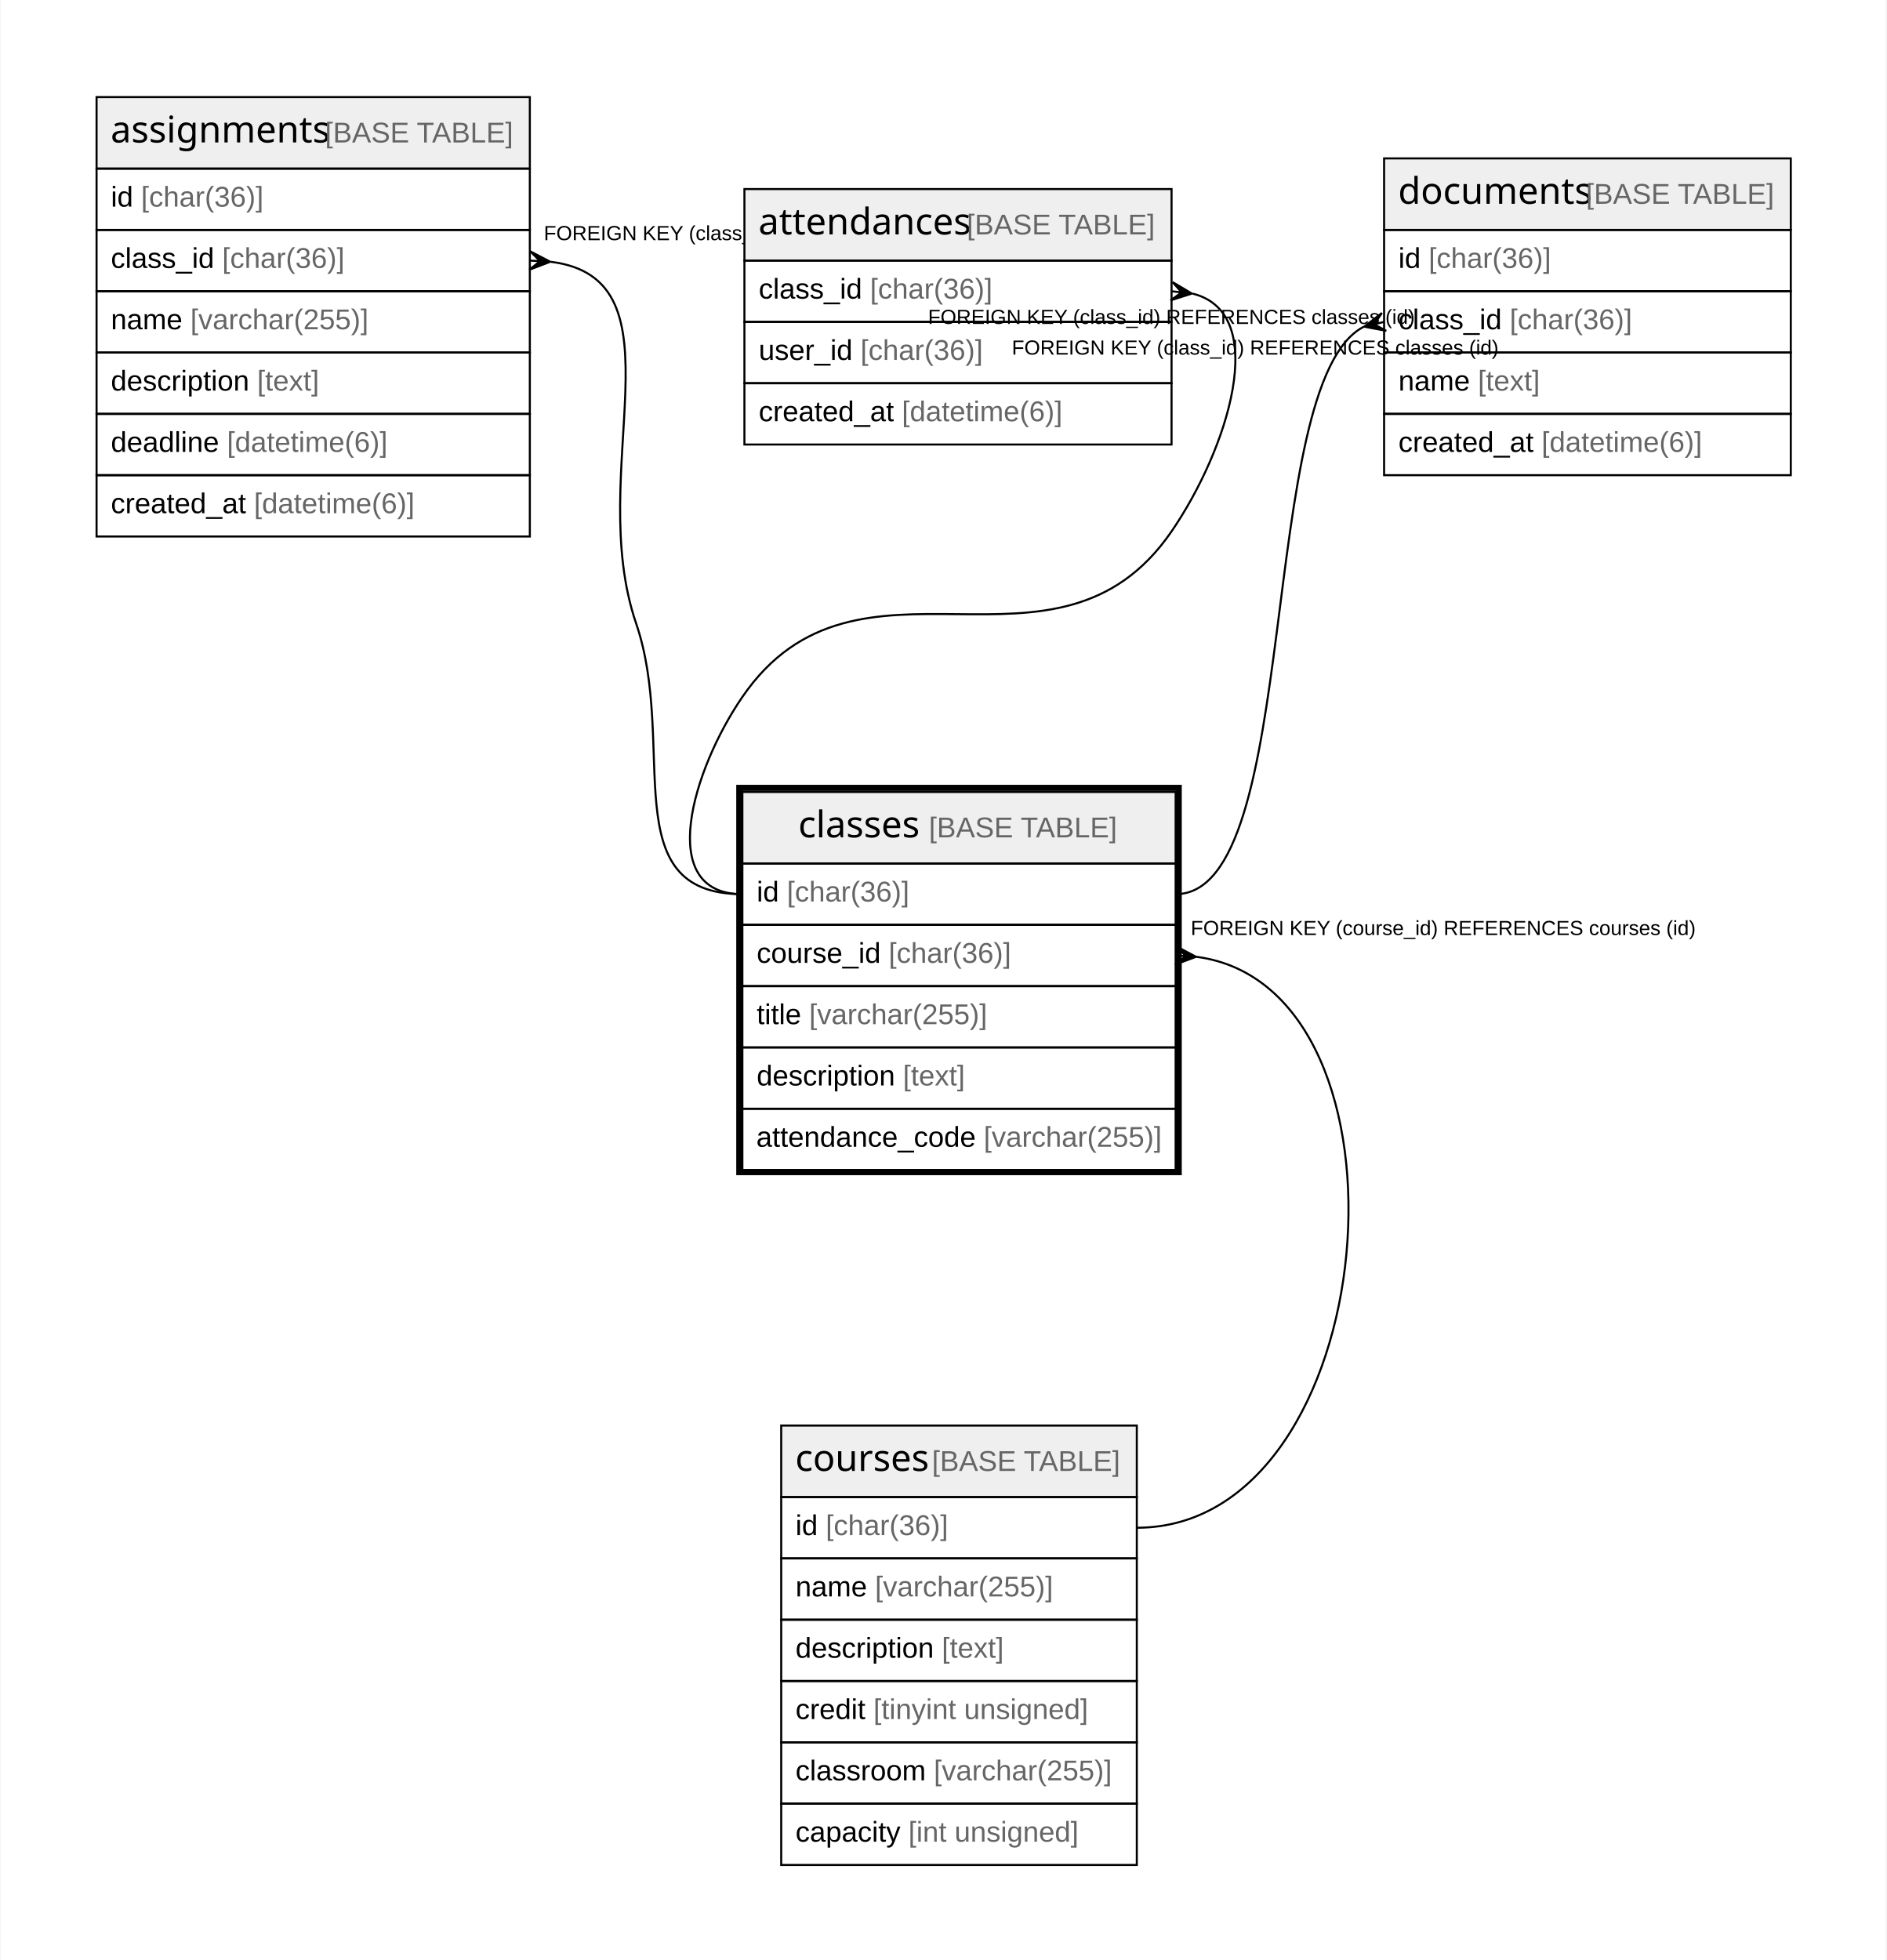
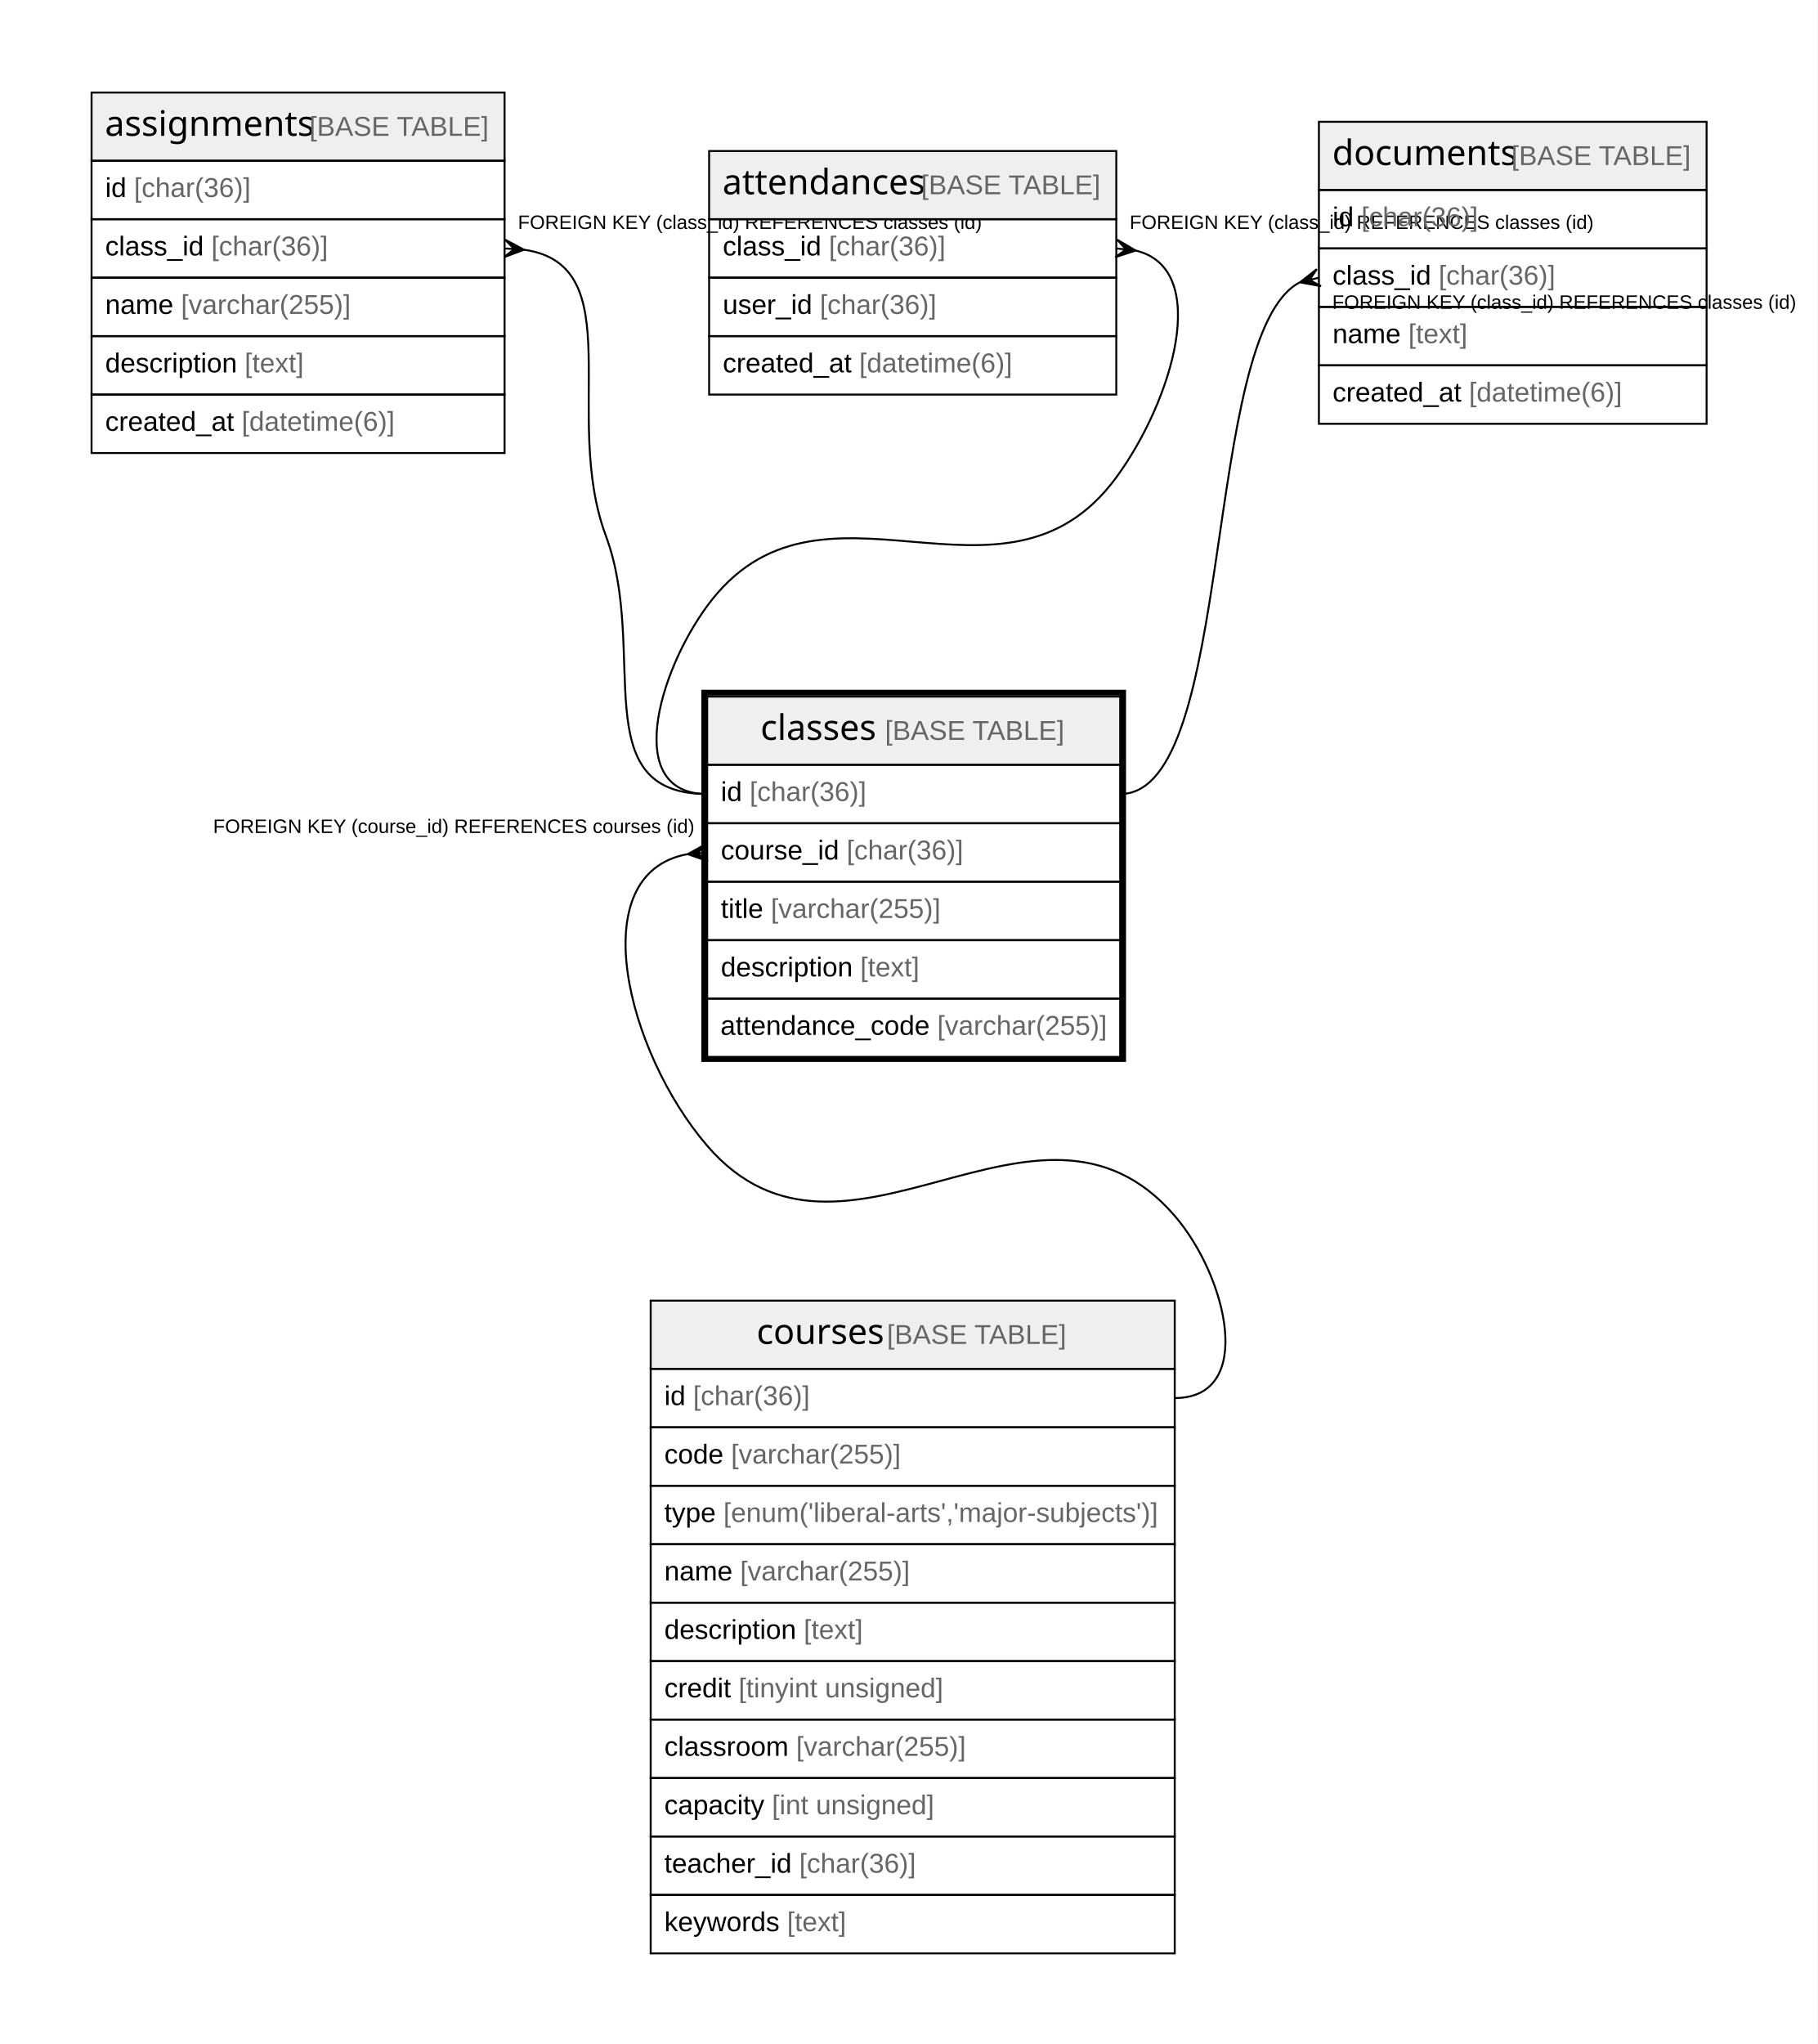
- <svg xmlns="http://www.w3.org/2000/svg" width="923pt" height="959pt" viewBox="0.00 0.00 922.50 959.00">
-   <g id="graph0" class="graph" transform="scale(1 1) rotate(0) translate(4 955)">
-     <polygon fill="#ffffff" stroke="transparent" points="-4,4 -4,-955 918.5,-955 918.5,4 -4,4" />
+ <svg xmlns="http://www.w3.org/2000/svg" width="933pt" height="1049pt" viewBox="0.00 0.00 933.00 1049.00">
+   <g id="graph0" class="graph" transform="scale(1 1) rotate(0) translate(4 1045)">
+     <polygon fill="#ffffff" stroke="transparent" points="-4,4 -4,-1045 929,-1045 929,4 -4,4" />
    <g id="node1" class="node">
-       <polygon fill="#efefef" stroke="transparent" points="359,-532.5 359,-567.5 571,-567.5 571,-532.5 359,-532.5" />
-       <polygon fill="none" stroke="#000000" points="359,-532.5 359,-567.5 571,-567.5 571,-532.5 359,-532.5" />
-       <text text-anchor="start" x="386.37" y="-545.3" font-family="Arial Bold" font-size="18.00" fill="#000000">classes</text>
-       <text text-anchor="start" x="446.376" y="-545.3" font-family="Arial" font-size="14.00" fill="#000000"> </text>
-       <text text-anchor="start" x="450.267" y="-545.3" font-family="Arial" font-size="14.00" fill="#666666">[BASE TABLE]</text>
+       <polygon fill="#efefef" stroke="transparent" points="359,-652.5 359,-687.5 571,-687.5 571,-652.5 359,-652.5" />
+       <polygon fill="none" stroke="#000000" points="359,-652.5 359,-687.5 571,-687.5 571,-652.5 359,-652.5" />
+       <text text-anchor="start" x="386.37" y="-665.3" font-family="Arial Bold" font-size="18.00" fill="#000000">classes</text>
+       <text text-anchor="start" x="446.376" y="-665.3" font-family="Arial" font-size="14.00" fill="#000000"> </text>
+       <text text-anchor="start" x="450.267" y="-665.3" font-family="Arial" font-size="14.00" fill="#666666">[BASE TABLE]</text>
+       <polygon fill="none" stroke="#000000" points="359,-622.5 359,-652.5 571,-652.5 571,-622.5 359,-622.5" />
+       <text text-anchor="start" x="366" y="-633.9" font-family="Arial" font-size="14.00" fill="#000000">id </text>
+       <text text-anchor="start" x="380.78" y="-633.9" font-family="Arial" font-size="14.00" fill="#666666">[char(36)]</text>
+       <polygon fill="none" stroke="#000000" points="359,-592.5 359,-622.5 571,-622.5 571,-592.5 359,-592.5" />
+       <text text-anchor="start" x="366" y="-603.9" font-family="Arial" font-size="14.00" fill="#000000">course_id </text>
+       <text text-anchor="start" x="430.571" y="-603.9" font-family="Arial" font-size="14.00" fill="#666666">[char(36)]</text>
+       <polygon fill="none" stroke="#000000" points="359,-562.5 359,-592.5 571,-592.5 571,-562.5 359,-562.5" />
+       <text text-anchor="start" x="366" y="-573.9" font-family="Arial" font-size="14.00" fill="#000000">title </text>
+       <text text-anchor="start" x="391.668" y="-573.9" font-family="Arial" font-size="14.00" fill="#666666">[varchar(255)]</text>
+       <polygon fill="none" stroke="#000000" points="359,-532.5 359,-562.5 571,-562.5 571,-532.5 359,-532.5" />
+       <text text-anchor="start" x="366" y="-543.9" font-family="Arial" font-size="14.00" fill="#000000">description </text>
+       <text text-anchor="start" x="437.568" y="-543.9" font-family="Arial" font-size="14.00" fill="#666666">[text]</text>
      <polygon fill="none" stroke="#000000" points="359,-502.5 359,-532.5 571,-532.5 571,-502.5 359,-502.5" />
-       <text text-anchor="start" x="366" y="-513.9" font-family="Arial" font-size="14.00" fill="#000000">id </text>
-       <text text-anchor="start" x="380.78" y="-513.9" font-family="Arial" font-size="14.00" fill="#666666">[char(36)]</text>
-       <polygon fill="none" stroke="#000000" points="359,-472.5 359,-502.5 571,-502.5 571,-472.5 359,-472.5" />
-       <text text-anchor="start" x="366" y="-483.9" font-family="Arial" font-size="14.00" fill="#000000">course_id </text>
-       <text text-anchor="start" x="430.571" y="-483.9" font-family="Arial" font-size="14.00" fill="#666666">[char(36)]</text>
-       <polygon fill="none" stroke="#000000" points="359,-442.5 359,-472.5 571,-472.5 571,-442.5 359,-442.5" />
-       <text text-anchor="start" x="366" y="-453.9" font-family="Arial" font-size="14.00" fill="#000000">title </text>
-       <text text-anchor="start" x="391.668" y="-453.9" font-family="Arial" font-size="14.00" fill="#666666">[varchar(255)]</text>
-       <polygon fill="none" stroke="#000000" points="359,-412.5 359,-442.5 571,-442.5 571,-412.5 359,-412.5" />
-       <text text-anchor="start" x="366" y="-423.9" font-family="Arial" font-size="14.00" fill="#000000">description </text>
-       <text text-anchor="start" x="437.568" y="-423.9" font-family="Arial" font-size="14.00" fill="#666666">[text]</text>
-       <polygon fill="none" stroke="#000000" points="359,-382.5 359,-412.5 571,-412.5 571,-382.5 359,-382.5" />
-       <text text-anchor="start" x="365.8" y="-393.9" font-family="Arial" font-size="14.00" fill="#000000">attendance_code </text>
-       <text text-anchor="start" x="477.081" y="-393.9" font-family="Arial" font-size="14.00" fill="#666666">[varchar(255)]</text>
-       <polygon fill="none" stroke="#000000" stroke-width="3" points="357.5,-381.5 357.5,-569.5 572.5,-569.5 572.5,-381.5 357.5,-381.5" />
+       <text text-anchor="start" x="365.8" y="-513.9" font-family="Arial" font-size="14.00" fill="#000000">attendance_code </text>
+       <text text-anchor="start" x="477.081" y="-513.9" font-family="Arial" font-size="14.00" fill="#666666">[varchar(255)]</text>
+       <polygon fill="none" stroke="#000000" stroke-width="3" points="357.5,-501.5 357.5,-689.5 572.5,-689.5 572.5,-501.5 357.5,-501.5" />
    </g>
    <g id="node5" class="node">
-       <polygon fill="#efefef" stroke="transparent" points="378,-222.5 378,-257.5 552,-257.5 552,-222.5 378,-222.5" />
-       <polygon fill="none" stroke="#000000" points="378,-222.5 378,-257.5 552,-257.5 552,-222.5 378,-222.5" />
-       <text text-anchor="start" x="384.868" y="-235.3" font-family="Arial Bold" font-size="18.00" fill="#000000">courses</text>
-       <text text-anchor="start" x="447.878" y="-235.3" font-family="Arial" font-size="14.00" fill="#000000"> </text>
-       <text text-anchor="start" x="451.769" y="-235.3" font-family="Arial" font-size="14.00" fill="#666666">[BASE TABLE]</text>
-       <polygon fill="none" stroke="#000000" points="378,-192.5 378,-222.5 552,-222.5 552,-192.5 378,-192.5" />
-       <text text-anchor="start" x="385" y="-203.9" font-family="Arial" font-size="14.00" fill="#000000">id </text>
-       <text text-anchor="start" x="399.78" y="-203.9" font-family="Arial" font-size="14.00" fill="#666666">[char(36)]</text>
-       <polygon fill="none" stroke="#000000" points="378,-162.5 378,-192.5 552,-192.5 552,-162.5 378,-162.5" />
-       <text text-anchor="start" x="385" y="-173.9" font-family="Arial" font-size="14.00" fill="#000000">name </text>
-       <text text-anchor="start" x="423.899" y="-173.9" font-family="Arial" font-size="14.00" fill="#666666">[varchar(255)]</text>
-       <polygon fill="none" stroke="#000000" points="378,-132.5 378,-162.5 552,-162.5 552,-132.5 378,-132.5" />
-       <text text-anchor="start" x="385" y="-143.9" font-family="Arial" font-size="14.00" fill="#000000">description </text>
-       <text text-anchor="start" x="456.568" y="-143.9" font-family="Arial" font-size="14.00" fill="#666666">[text]</text>
-       <polygon fill="none" stroke="#000000" points="378,-102.5 378,-132.5 552,-132.5 552,-102.5 378,-102.5" />
-       <text text-anchor="start" x="385" y="-113.9" font-family="Arial" font-size="14.00" fill="#000000">credit </text>
-       <text text-anchor="start" x="423.114" y="-113.9" font-family="Arial" font-size="14.00" fill="#666666">[tinyint unsigned]</text>
-       <polygon fill="none" stroke="#000000" points="378,-72.5 378,-102.5 552,-102.5 552,-72.5 378,-72.5" />
-       <text text-anchor="start" x="385" y="-83.9" font-family="Arial" font-size="14.00" fill="#000000">classroom </text>
-       <text text-anchor="start" x="452.666" y="-83.9" font-family="Arial" font-size="14.00" fill="#666666">[varchar(255)]</text>
-       <polygon fill="none" stroke="#000000" points="378,-42.5 378,-72.5 552,-72.5 552,-42.5 378,-42.5" />
-       <text text-anchor="start" x="385" y="-53.9" font-family="Arial" font-size="14.00" fill="#000000">capacity </text>
-       <text text-anchor="start" x="440.236" y="-53.9" font-family="Arial" font-size="14.00" fill="#666666">[int unsigned]</text>
+       <polygon fill="#efefef" stroke="transparent" points="330,-342.5 330,-377.5 599,-377.5 599,-342.5 330,-342.5" />
+       <polygon fill="none" stroke="#000000" points="330,-342.5 330,-377.5 599,-377.5 599,-342.5 330,-342.5" />
+       <text text-anchor="start" x="384.368" y="-355.3" font-family="Arial Bold" font-size="18.00" fill="#000000">courses</text>
+       <text text-anchor="start" x="447.378" y="-355.3" font-family="Arial" font-size="14.00" fill="#000000"> </text>
+       <text text-anchor="start" x="451.269" y="-355.3" font-family="Arial" font-size="14.00" fill="#666666">[BASE TABLE]</text>
+       <polygon fill="none" stroke="#000000" points="330,-312.5 330,-342.5 599,-342.5 599,-312.5 330,-312.5" />
+       <text text-anchor="start" x="337" y="-323.9" font-family="Arial" font-size="14.00" fill="#000000">id </text>
+       <text text-anchor="start" x="351.78" y="-323.9" font-family="Arial" font-size="14.00" fill="#666666">[char(36)]</text>
+       <polygon fill="none" stroke="#000000" points="330,-282.5 330,-312.5 599,-312.5 599,-282.5 330,-282.5" />
+       <text text-anchor="start" x="337" y="-293.9" font-family="Arial" font-size="14.00" fill="#000000">code </text>
+       <text text-anchor="start" x="371.238" y="-293.9" font-family="Arial" font-size="14.00" fill="#666666">[varchar(255)]</text>
+       <polygon fill="none" stroke="#000000" points="330,-252.5 330,-282.5 599,-282.5 599,-252.5 330,-252.5" />
+       <text text-anchor="start" x="336.98" y="-263.9" font-family="Arial" font-size="14.00" fill="#000000">type </text>
+       <text text-anchor="start" x="367.327" y="-263.9" font-family="Arial" font-size="14.00" fill="#666666">[enum('liberal-arts','major-subjects')]</text>
+       <polygon fill="none" stroke="#000000" points="330,-222.5 330,-252.5 599,-252.5 599,-222.5 330,-222.5" />
+       <text text-anchor="start" x="337" y="-233.9" font-family="Arial" font-size="14.00" fill="#000000">name </text>
+       <text text-anchor="start" x="375.899" y="-233.9" font-family="Arial" font-size="14.00" fill="#666666">[varchar(255)]</text>
+       <polygon fill="none" stroke="#000000" points="330,-192.5 330,-222.5 599,-222.5 599,-192.5 330,-192.5" />
+       <text text-anchor="start" x="337" y="-203.9" font-family="Arial" font-size="14.00" fill="#000000">description </text>
+       <text text-anchor="start" x="408.568" y="-203.9" font-family="Arial" font-size="14.00" fill="#666666">[text]</text>
+       <polygon fill="none" stroke="#000000" points="330,-162.5 330,-192.5 599,-192.5 599,-162.5 330,-162.5" />
+       <text text-anchor="start" x="337" y="-173.9" font-family="Arial" font-size="14.00" fill="#000000">credit </text>
+       <text text-anchor="start" x="375.114" y="-173.9" font-family="Arial" font-size="14.00" fill="#666666">[tinyint unsigned]</text>
+       <polygon fill="none" stroke="#000000" points="330,-132.5 330,-162.5 599,-162.5 599,-132.5 330,-132.5" />
+       <text text-anchor="start" x="337" y="-143.9" font-family="Arial" font-size="14.00" fill="#000000">classroom </text>
+       <text text-anchor="start" x="404.666" y="-143.9" font-family="Arial" font-size="14.00" fill="#666666">[varchar(255)]</text>
+       <polygon fill="none" stroke="#000000" points="330,-102.5 330,-132.5 599,-132.5 599,-102.5 330,-102.5" />
+       <text text-anchor="start" x="337" y="-113.9" font-family="Arial" font-size="14.00" fill="#000000">capacity </text>
+       <text text-anchor="start" x="392.236" y="-113.9" font-family="Arial" font-size="14.00" fill="#666666">[int unsigned]</text>
+       <polygon fill="none" stroke="#000000" points="330,-72.5 330,-102.5 599,-102.5 599,-72.5 330,-72.5" />
+       <text text-anchor="start" x="337" y="-83.9" font-family="Arial" font-size="14.00" fill="#000000">teacher_id </text>
+       <text text-anchor="start" x="406.244" y="-83.9" font-family="Arial" font-size="14.00" fill="#666666">[char(36)]</text>
+       <polygon fill="none" stroke="#000000" points="330,-42.5 330,-72.5 599,-72.5 599,-42.5 330,-42.5" />
+       <text text-anchor="start" x="337" y="-53.9" font-family="Arial" font-size="14.00" fill="#000000">keywords </text>
+       <text text-anchor="start" x="400.006" y="-53.9" font-family="Arial" font-size="14.00" fill="#666666">[text]</text>
    </g>
    <g id="edge4" class="edge">
-       <path fill="none" stroke="#000000" d="M581.252,-486.839C694.57,-471.865 673.198,-207.5 552,-207.5" />
-       <polygon fill="#000000" stroke="#000000" points="580.979,-486.856 570.71,-483.009 575.99,-487.178 571,-487.5 571,-487.5 571,-487.5 575.99,-487.178 571.29,-491.991 580.979,-486.856 580.979,-486.856" />
-       <text text-anchor="start" x="578.386" y="-497.5" font-family="Arial" font-size="10.00" fill="#000000">FOREIGN KEY (course_id) REFERENCES courses (id)</text>
+       <path fill="none" stroke="#000000" d="M348.823,-606.629C294.714,-596.73 317.738,-504.913 359,-457 429.385,-375.27 528.615,-502.73 599,-421 626.117,-389.512 640.556,-327.5 599,-327.5" />
+       <polygon fill="#000000" stroke="#000000" points="349.036,-606.647 358.616,-611.984 354.018,-607.073 359,-607.5 359,-607.5 359,-607.5 354.018,-607.073 359.384,-603.016 349.036,-606.647 349.036,-606.647" />
+       <text text-anchor="start" x="105.386" y="-617.5" font-family="Arial" font-size="10.00" fill="#000000">FOREIGN KEY (course_id) REFERENCES courses (id)</text>
    </g>
    <g id="node2" class="node">
-       <polygon fill="#efefef" stroke="transparent" points="43,-872.5 43,-907.5 255,-907.5 255,-872.5 43,-872.5" />
-       <polygon fill="none" stroke="#000000" points="43,-872.5 43,-907.5 255,-907.5 255,-872.5 43,-872.5" />
-       <text text-anchor="start" x="49.863" y="-885.3" font-family="Arial Bold" font-size="18.00" fill="#000000">assignments</text>
-       <text text-anchor="start" x="150.883" y="-885.3" font-family="Arial" font-size="14.00" fill="#000000"> </text>
-       <text text-anchor="start" x="154.774" y="-885.3" font-family="Arial" font-size="14.00" fill="#666666">[BASE TABLE]</text>
+       <polygon fill="#efefef" stroke="transparent" points="43,-962.5 43,-997.5 255,-997.5 255,-962.5 43,-962.5" />
+       <polygon fill="none" stroke="#000000" points="43,-962.5 43,-997.5 255,-997.5 255,-962.5 43,-962.5" />
+       <text text-anchor="start" x="49.863" y="-975.3" font-family="Arial Bold" font-size="18.00" fill="#000000">assignments</text>
+       <text text-anchor="start" x="150.883" y="-975.3" font-family="Arial" font-size="14.00" fill="#000000"> </text>
+       <text text-anchor="start" x="154.774" y="-975.3" font-family="Arial" font-size="14.00" fill="#666666">[BASE TABLE]</text>
+       <polygon fill="none" stroke="#000000" points="43,-932.5 43,-962.5 255,-962.5 255,-932.5 43,-932.5" />
+       <text text-anchor="start" x="50" y="-943.9" font-family="Arial" font-size="14.00" fill="#000000">id </text>
+       <text text-anchor="start" x="64.78" y="-943.9" font-family="Arial" font-size="14.00" fill="#666666">[char(36)]</text>
+       <polygon fill="none" stroke="#000000" points="43,-902.5 43,-932.5 255,-932.5 255,-902.5 43,-902.5" />
+       <text text-anchor="start" x="50" y="-913.9" font-family="Arial" font-size="14.00" fill="#000000">class_id </text>
+       <text text-anchor="start" x="104.452" y="-913.9" font-family="Arial" font-size="14.00" fill="#666666">[char(36)]</text>
+       <polygon fill="none" stroke="#000000" points="43,-872.5 43,-902.5 255,-902.5 255,-872.5 43,-872.5" />
+       <text text-anchor="start" x="50" y="-883.9" font-family="Arial" font-size="14.00" fill="#000000">name </text>
+       <text text-anchor="start" x="88.899" y="-883.9" font-family="Arial" font-size="14.00" fill="#666666">[varchar(255)]</text>
      <polygon fill="none" stroke="#000000" points="43,-842.5 43,-872.5 255,-872.5 255,-842.5 43,-842.5" />
-       <text text-anchor="start" x="50" y="-853.9" font-family="Arial" font-size="14.00" fill="#000000">id </text>
-       <text text-anchor="start" x="64.78" y="-853.9" font-family="Arial" font-size="14.00" fill="#666666">[char(36)]</text>
+       <text text-anchor="start" x="50" y="-853.9" font-family="Arial" font-size="14.00" fill="#000000">description </text>
+       <text text-anchor="start" x="121.568" y="-853.9" font-family="Arial" font-size="14.00" fill="#666666">[text]</text>
      <polygon fill="none" stroke="#000000" points="43,-812.5 43,-842.5 255,-842.5 255,-812.5 43,-812.5" />
-       <text text-anchor="start" x="50" y="-823.9" font-family="Arial" font-size="14.00" fill="#000000">class_id </text>
-       <text text-anchor="start" x="104.452" y="-823.9" font-family="Arial" font-size="14.00" fill="#666666">[char(36)]</text>
-       <polygon fill="none" stroke="#000000" points="43,-782.5 43,-812.5 255,-812.5 255,-782.5 43,-782.5" />
-       <text text-anchor="start" x="50" y="-793.9" font-family="Arial" font-size="14.00" fill="#000000">name </text>
-       <text text-anchor="start" x="88.899" y="-793.9" font-family="Arial" font-size="14.00" fill="#666666">[varchar(255)]</text>
-       <polygon fill="none" stroke="#000000" points="43,-752.5 43,-782.5 255,-782.5 255,-752.5 43,-752.5" />
-       <text text-anchor="start" x="50" y="-763.9" font-family="Arial" font-size="14.00" fill="#000000">description </text>
-       <text text-anchor="start" x="121.568" y="-763.9" font-family="Arial" font-size="14.00" fill="#666666">[text]</text>
-       <polygon fill="none" stroke="#000000" points="43,-722.5 43,-752.5 255,-752.5 255,-722.5 43,-722.5" />
-       <text text-anchor="start" x="50" y="-733.9" font-family="Arial" font-size="14.00" fill="#000000">deadline </text>
-       <text text-anchor="start" x="106.799" y="-733.9" font-family="Arial" font-size="14.00" fill="#666666">[datetime(6)]</text>
-       <polygon fill="none" stroke="#000000" points="43,-692.5 43,-722.5 255,-722.5 255,-692.5 43,-692.5" />
-       <text text-anchor="start" x="50" y="-703.9" font-family="Arial" font-size="14.00" fill="#000000">created_at </text>
-       <text text-anchor="start" x="120.028" y="-703.9" font-family="Arial" font-size="14.00" fill="#666666">[datetime(6)]</text>
+       <text text-anchor="start" x="50" y="-823.9" font-family="Arial" font-size="14.00" fill="#000000">created_at </text>
+       <text text-anchor="start" x="120.028" y="-823.9" font-family="Arial" font-size="14.00" fill="#666666">[datetime(6)]</text>
    </g>
    <g id="edge1" class="edge">
-       <path fill="none" stroke="#000000" d="M265.257,-826.907C332.269,-818.585 281.597,-724.288 307,-650 327.469,-590.141 295.738,-517.5 359,-517.5" />
-       <polygon fill="#000000" stroke="#000000" points="264.983,-826.923 254.74,-823.008 259.992,-827.212 255,-827.5 255,-827.5 255,-827.5 259.992,-827.212 255.26,-831.992 264.983,-826.923 264.983,-826.923" />
-       <text text-anchor="start" x="261.834" y="-837.5" font-family="Arial" font-size="10.00" fill="#000000">FOREIGN KEY (class_id) REFERENCES classes (id)</text>
+       <path fill="none" stroke="#000000" d="M265.094,-916.827C320.289,-908.861 284.023,-831.705 307,-770 329.076,-710.715 295.738,-637.5 359,-637.5" />
+       <polygon fill="#000000" stroke="#000000" points="264.978,-916.835 254.701,-913.01 259.989,-917.168 255,-917.5 255,-917.5 255,-917.5 259.989,-917.168 255.299,-921.99 264.978,-916.835 264.978,-916.835" />
+       <text text-anchor="start" x="261.834" y="-927.5" font-family="Arial" font-size="10.00" fill="#000000">FOREIGN KEY (class_id) REFERENCES classes (id)</text>
    </g>
    <g id="node3" class="node">
-       <polygon fill="#efefef" stroke="transparent" points="360,-827.5 360,-862.5 569,-862.5 569,-827.5 360,-827.5" />
-       <polygon fill="none" stroke="#000000" points="360,-827.5 360,-862.5 569,-862.5 569,-827.5 360,-827.5" />
-       <text text-anchor="start" x="366.849" y="-840.3" font-family="Arial Bold" font-size="18.00" fill="#000000">attendances</text>
-       <text text-anchor="start" x="464.897" y="-840.3" font-family="Arial" font-size="14.00" fill="#000000"> </text>
-       <text text-anchor="start" x="468.788" y="-840.3" font-family="Arial" font-size="14.00" fill="#666666">[BASE TABLE]</text>
-       <polygon fill="none" stroke="#000000" points="360,-797.5 360,-827.5 569,-827.5 569,-797.5 360,-797.5" />
-       <text text-anchor="start" x="367" y="-808.9" font-family="Arial" font-size="14.00" fill="#000000">class_id </text>
-       <text text-anchor="start" x="421.452" y="-808.9" font-family="Arial" font-size="14.00" fill="#666666">[char(36)]</text>
-       <polygon fill="none" stroke="#000000" points="360,-767.5 360,-797.5 569,-797.5 569,-767.5 360,-767.5" />
-       <text text-anchor="start" x="367" y="-778.9" font-family="Arial" font-size="14.00" fill="#000000">user_id </text>
-       <text text-anchor="start" x="416.788" y="-778.9" font-family="Arial" font-size="14.00" fill="#666666">[char(36)]</text>
-       <polygon fill="none" stroke="#000000" points="360,-737.5 360,-767.5 569,-767.5 569,-737.5 360,-737.5" />
-       <text text-anchor="start" x="367" y="-748.9" font-family="Arial" font-size="14.00" fill="#000000">created_at </text>
-       <text text-anchor="start" x="437.028" y="-748.9" font-family="Arial" font-size="14.00" fill="#666666">[datetime(6)]</text>
+       <polygon fill="#efefef" stroke="transparent" points="360,-932.5 360,-967.5 569,-967.5 569,-932.5 360,-932.5" />
+       <polygon fill="none" stroke="#000000" points="360,-932.5 360,-967.5 569,-967.5 569,-932.5 360,-932.5" />
+       <text text-anchor="start" x="366.849" y="-945.3" font-family="Arial Bold" font-size="18.00" fill="#000000">attendances</text>
+       <text text-anchor="start" x="464.897" y="-945.3" font-family="Arial" font-size="14.00" fill="#000000"> </text>
+       <text text-anchor="start" x="468.788" y="-945.3" font-family="Arial" font-size="14.00" fill="#666666">[BASE TABLE]</text>
+       <polygon fill="none" stroke="#000000" points="360,-902.5 360,-932.5 569,-932.5 569,-902.5 360,-902.5" />
+       <text text-anchor="start" x="367" y="-913.9" font-family="Arial" font-size="14.00" fill="#000000">class_id </text>
+       <text text-anchor="start" x="421.452" y="-913.9" font-family="Arial" font-size="14.00" fill="#666666">[char(36)]</text>
+       <polygon fill="none" stroke="#000000" points="360,-872.5 360,-902.5 569,-902.5 569,-872.5 360,-872.5" />
+       <text text-anchor="start" x="367" y="-883.9" font-family="Arial" font-size="14.00" fill="#000000">user_id </text>
+       <text text-anchor="start" x="416.788" y="-883.9" font-family="Arial" font-size="14.00" fill="#666666">[char(36)]</text>
+       <polygon fill="none" stroke="#000000" points="360,-842.5 360,-872.5 569,-872.5 569,-842.5 360,-842.5" />
+       <text text-anchor="start" x="367" y="-853.9" font-family="Arial" font-size="14.00" fill="#000000">created_at </text>
+       <text text-anchor="start" x="437.028" y="-853.9" font-family="Arial" font-size="14.00" fill="#666666">[datetime(6)]</text>
    </g>
    <g id="edge2" class="edge">
-       <path fill="none" stroke="#000000" d="M579.418,-811.313C617.818,-801.623 596.352,-734.865 569,-695 512.406,-612.513 415.594,-696.487 359,-614 334.736,-578.635 316.111,-517.5 359,-517.5" />
-       <polygon fill="#000000" stroke="#000000" points="578.936,-811.368 568.491,-808.029 573.968,-811.934 569,-812.5 569,-812.5 569,-812.5 573.968,-811.934 569.509,-816.971 578.936,-811.368 578.936,-811.368" />
-       <text text-anchor="start" x="449.834" y="-796.5" font-family="Arial" font-size="10.00" fill="#000000">FOREIGN KEY (class_id) REFERENCES classes (id)</text>
+       <path fill="none" stroke="#000000" d="M578.947,-916.419C618.176,-907.062 597.726,-839.14 569,-800 511.113,-721.129 416.887,-812.871 359,-734 333.623,-699.424 316.111,-637.5 359,-637.5" />
+       <polygon fill="#000000" stroke="#000000" points="578.942,-916.42 568.514,-913.026 573.971,-916.96 569,-917.5 569,-917.5 569,-917.5 573.971,-916.96 569.486,-921.974 578.942,-916.42 578.942,-916.42" />
+       <text text-anchor="start" x="575.835" y="-927.5" font-family="Arial" font-size="10.00" fill="#000000">FOREIGN KEY (class_id) REFERENCES classes (id)</text>
    </g>
    <g id="node4" class="node">
-       <polygon fill="#efefef" stroke="transparent" points="673,-842.5 673,-877.5 872,-877.5 872,-842.5 673,-842.5" />
-       <polygon fill="none" stroke="#000000" points="673,-842.5 673,-877.5 872,-877.5 872,-842.5 673,-842.5" />
-       <text text-anchor="start" x="679.86" y="-855.3" font-family="Arial Bold" font-size="18.00" fill="#000000">documents</text>
-       <text text-anchor="start" x="767.886" y="-855.3" font-family="Arial" font-size="14.00" fill="#000000"> </text>
-       <text text-anchor="start" x="771.776" y="-855.3" font-family="Arial" font-size="14.00" fill="#666666">[BASE TABLE]</text>
-       <polygon fill="none" stroke="#000000" points="673,-812.5 673,-842.5 872,-842.5 872,-812.5 673,-812.5" />
-       <text text-anchor="start" x="680" y="-823.9" font-family="Arial" font-size="14.00" fill="#000000">id </text>
-       <text text-anchor="start" x="694.78" y="-823.9" font-family="Arial" font-size="14.00" fill="#666666">[char(36)]</text>
-       <polygon fill="none" stroke="#000000" points="673,-782.5 673,-812.5 872,-812.5 872,-782.5 673,-782.5" />
-       <text text-anchor="start" x="680" y="-793.9" font-family="Arial" font-size="14.00" fill="#000000">class_id </text>
-       <text text-anchor="start" x="734.452" y="-793.9" font-family="Arial" font-size="14.00" fill="#666666">[char(36)]</text>
-       <polygon fill="none" stroke="#000000" points="673,-752.5 673,-782.5 872,-782.5 872,-752.5 673,-752.5" />
-       <text text-anchor="start" x="680" y="-763.9" font-family="Arial" font-size="14.00" fill="#000000">name </text>
-       <text text-anchor="start" x="718.899" y="-763.9" font-family="Arial" font-size="14.00" fill="#666666">[text]</text>
-       <polygon fill="none" stroke="#000000" points="673,-722.5 673,-752.5 872,-752.5 872,-722.5 673,-722.5" />
-       <text text-anchor="start" x="680" y="-733.9" font-family="Arial" font-size="14.00" fill="#000000">created_at </text>
-       <text text-anchor="start" x="750.028" y="-733.9" font-family="Arial" font-size="14.00" fill="#666666">[datetime(6)]</text>
+       <polygon fill="#efefef" stroke="transparent" points="673,-947.5 673,-982.5 872,-982.5 872,-947.5 673,-947.5" />
+       <polygon fill="none" stroke="#000000" points="673,-947.5 673,-982.5 872,-982.5 872,-947.5 673,-947.5" />
+       <text text-anchor="start" x="679.86" y="-960.3" font-family="Arial Bold" font-size="18.00" fill="#000000">documents</text>
+       <text text-anchor="start" x="767.886" y="-960.3" font-family="Arial" font-size="14.00" fill="#000000"> </text>
+       <text text-anchor="start" x="771.776" y="-960.3" font-family="Arial" font-size="14.00" fill="#666666">[BASE TABLE]</text>
+       <polygon fill="none" stroke="#000000" points="673,-917.5 673,-947.5 872,-947.5 872,-917.5 673,-917.5" />
+       <text text-anchor="start" x="680" y="-928.9" font-family="Arial" font-size="14.00" fill="#000000">id </text>
+       <text text-anchor="start" x="694.78" y="-928.9" font-family="Arial" font-size="14.00" fill="#666666">[char(36)]</text>
+       <polygon fill="none" stroke="#000000" points="673,-887.5 673,-917.5 872,-917.5 872,-887.5 673,-887.5" />
+       <text text-anchor="start" x="680" y="-898.9" font-family="Arial" font-size="14.00" fill="#000000">class_id </text>
+       <text text-anchor="start" x="734.452" y="-898.9" font-family="Arial" font-size="14.00" fill="#666666">[char(36)]</text>
+       <polygon fill="none" stroke="#000000" points="673,-857.5 673,-887.5 872,-887.5 872,-857.5 673,-857.5" />
+       <text text-anchor="start" x="680" y="-868.9" font-family="Arial" font-size="14.00" fill="#000000">name </text>
+       <text text-anchor="start" x="718.899" y="-868.9" font-family="Arial" font-size="14.00" fill="#666666">[text]</text>
+       <polygon fill="none" stroke="#000000" points="673,-827.5 673,-857.5 872,-857.5 872,-827.5 673,-827.5" />
+       <text text-anchor="start" x="680" y="-838.9" font-family="Arial" font-size="14.00" fill="#000000">created_at </text>
+       <text text-anchor="start" x="750.028" y="-838.9" font-family="Arial" font-size="14.00" fill="#666666">[datetime(6)]</text>
    </g>
    <g id="edge3" class="edge">
-       <path fill="none" stroke="#000000" d="M662.971,-795.079C609.818,-767.712 633.601,-517.5 571,-517.5" />
-       <polygon fill="#000000" stroke="#000000" points="663.279,-795.154 671.944,-801.874 668.14,-796.327 673,-797.5 673,-797.5 673,-797.5 668.14,-796.327 674.056,-793.126 663.279,-795.154 663.279,-795.154" />
-       <text text-anchor="start" x="490.834" y="-781.5" font-family="Arial" font-size="10.00" fill="#000000">FOREIGN KEY (class_id) REFERENCES classes (id)</text>
+       <path fill="none" stroke="#000000" d="M663.086,-900.046C612.361,-873.331 630.527,-637.5 571,-637.5" />
+       <polygon fill="#000000" stroke="#000000" points="663.293,-900.097 671.919,-906.868 668.146,-901.298 673,-902.5 673,-902.5 673,-902.5 668.146,-901.298 674.081,-898.132 663.293,-900.097 663.293,-900.097" />
+       <text text-anchor="start" x="679.835" y="-886.5" font-family="Arial" font-size="10.00" fill="#000000">FOREIGN KEY (class_id) REFERENCES classes (id)</text>
    </g>
  </g>
</svg>
